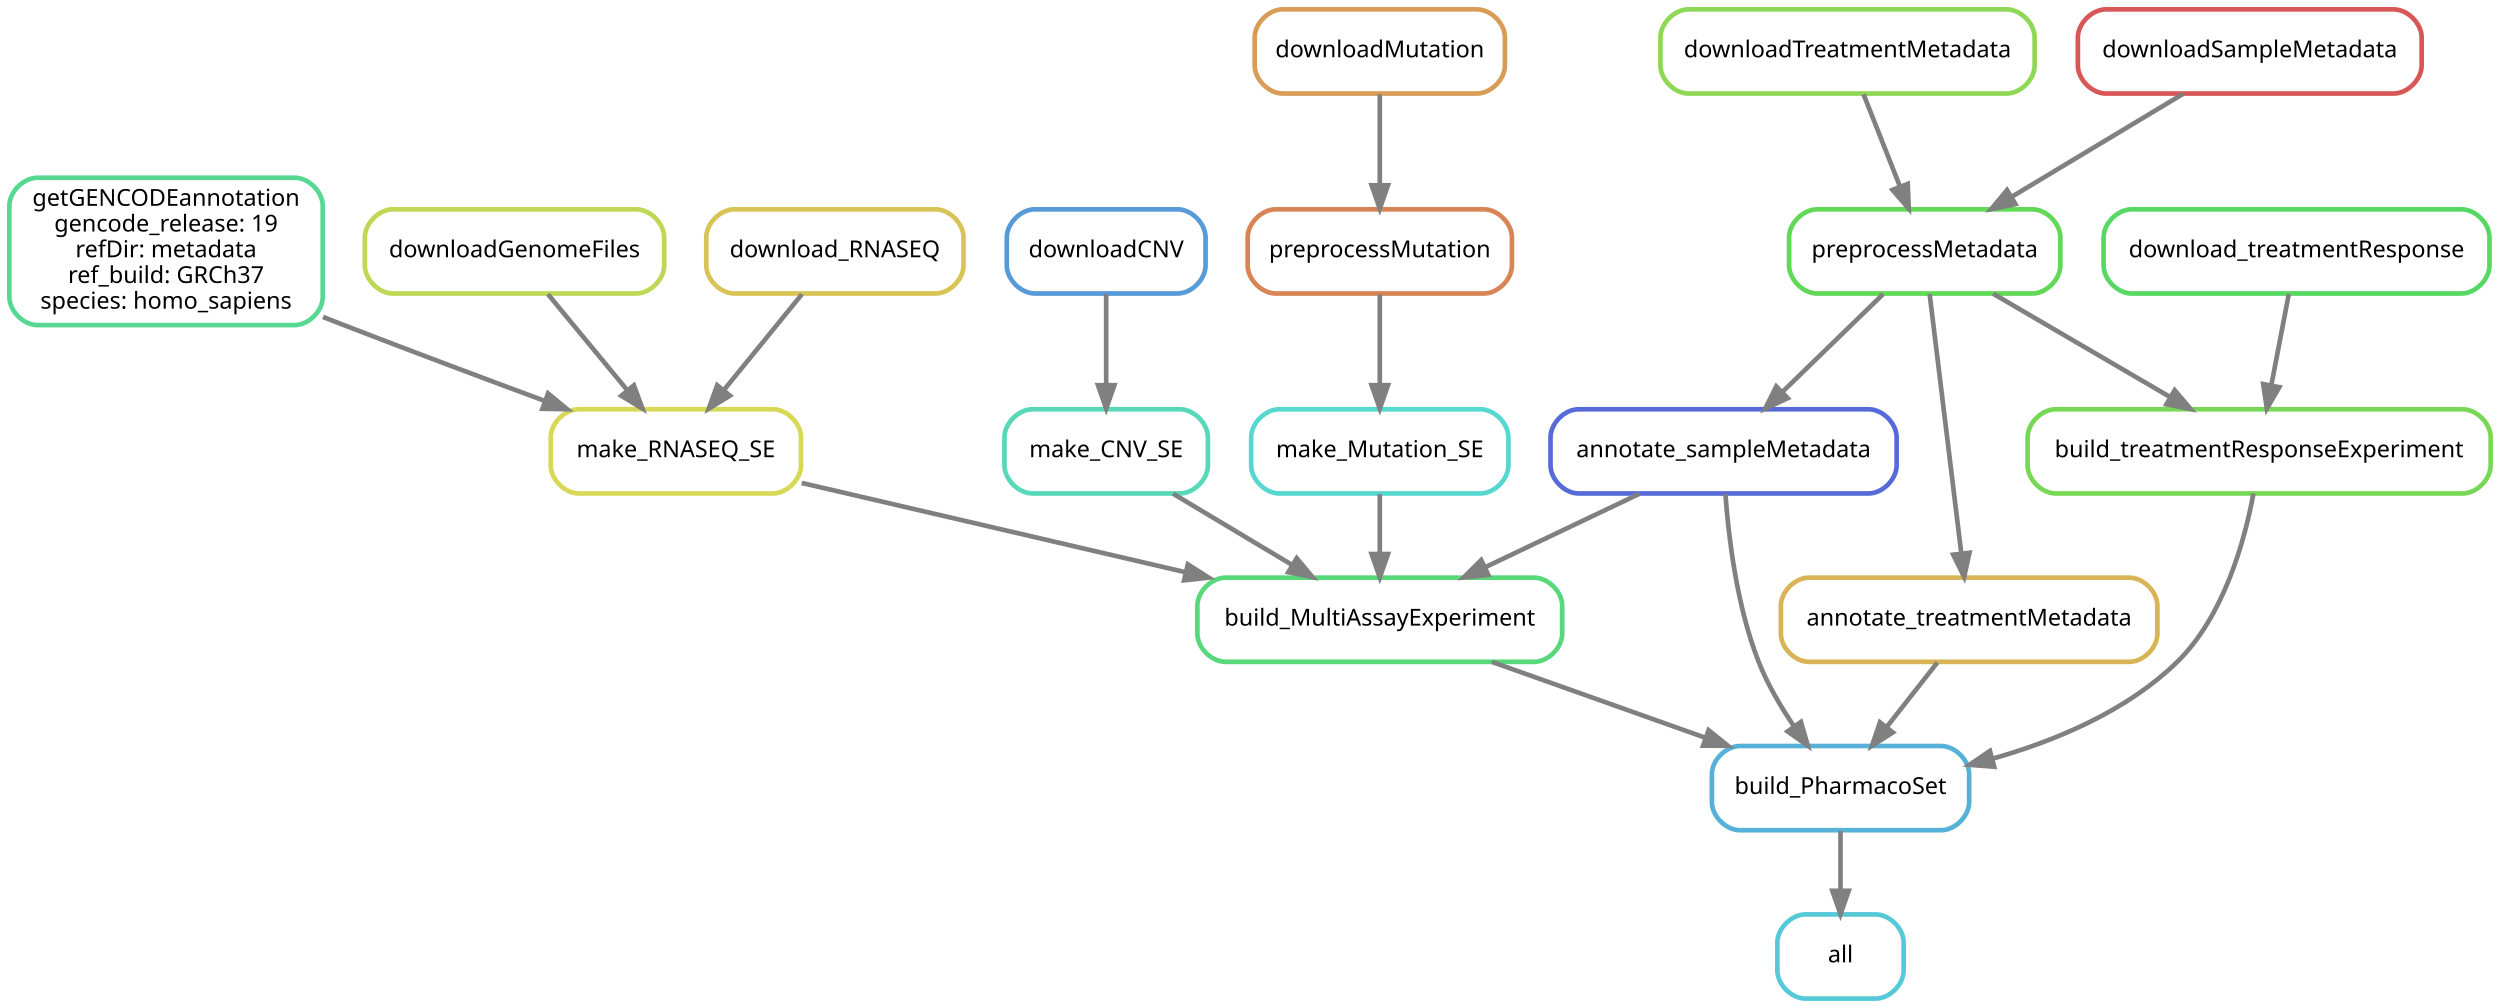
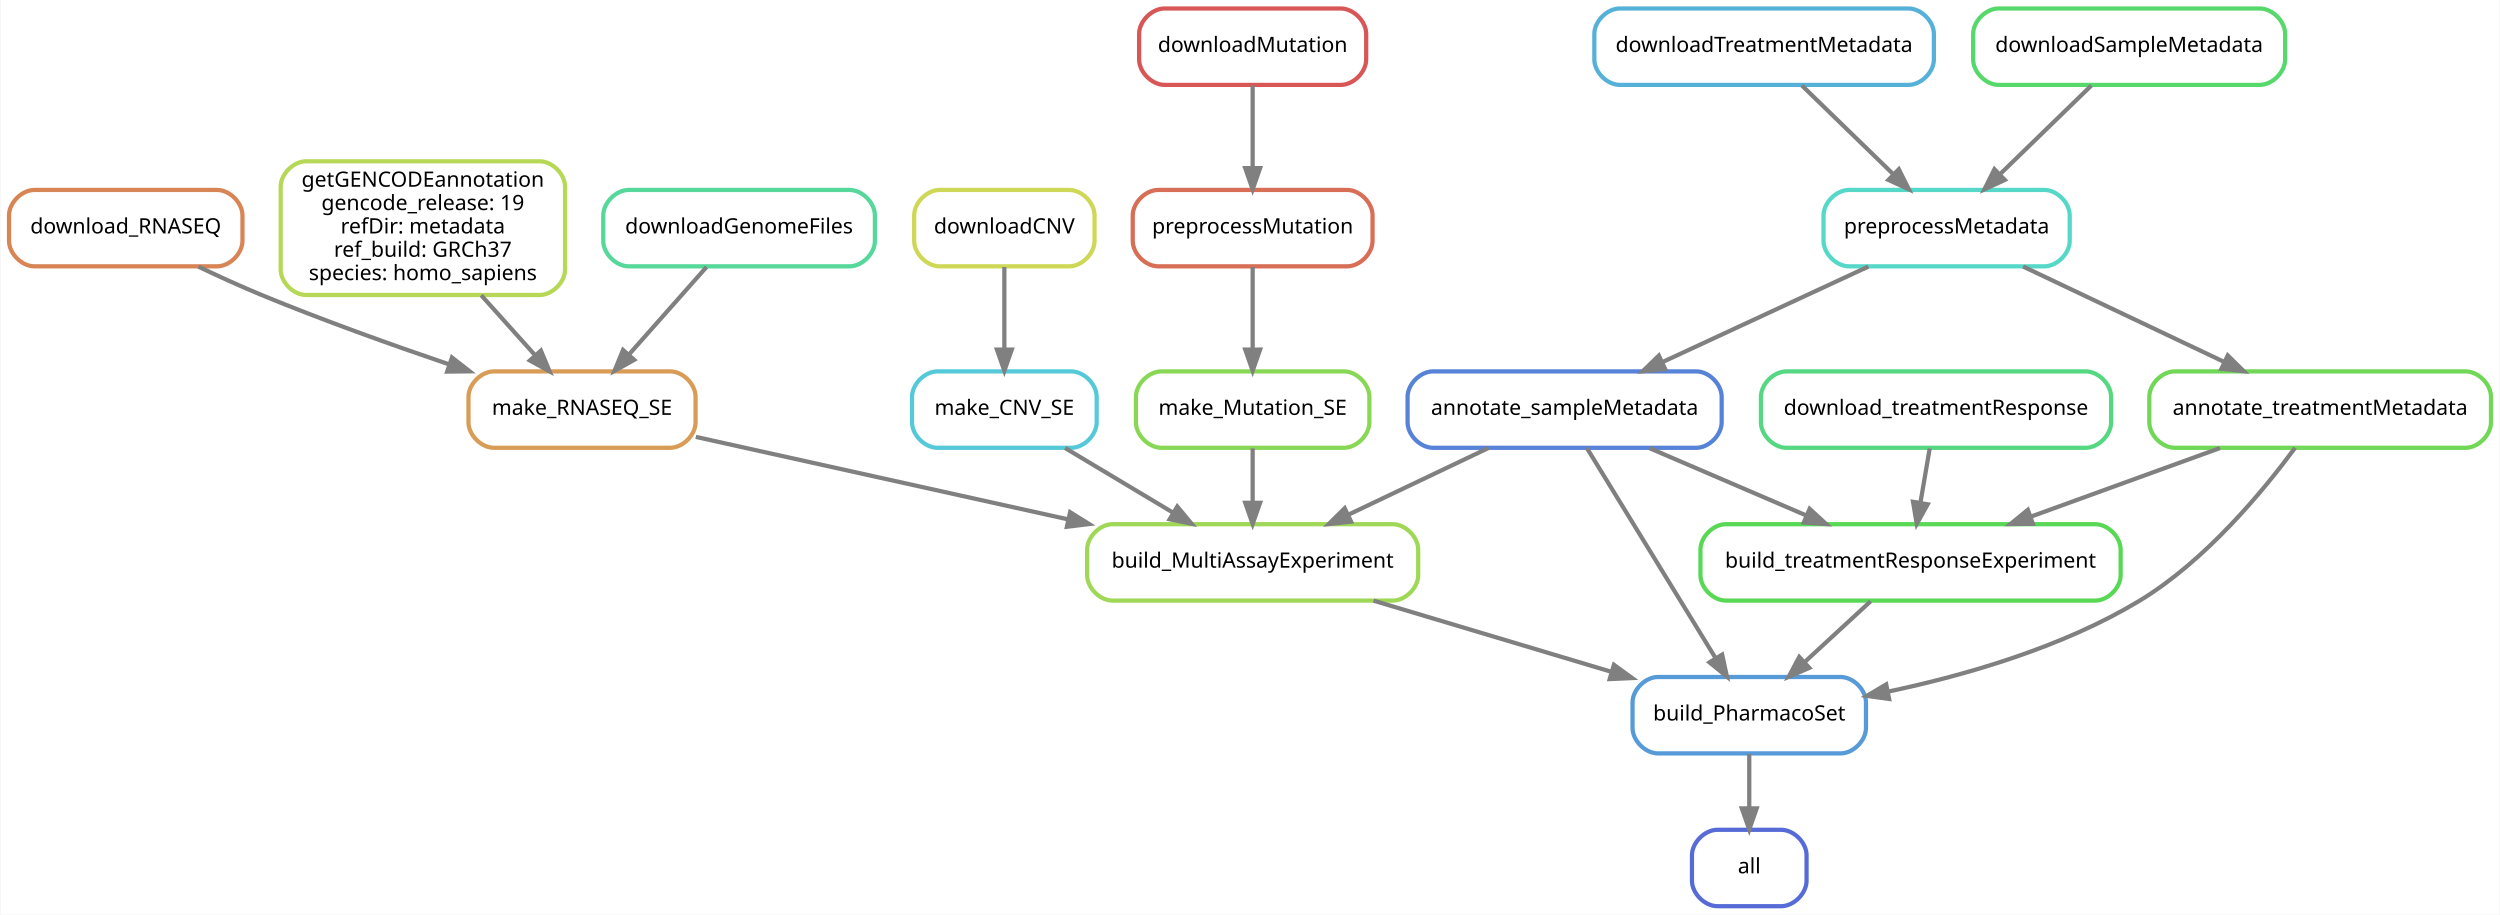
- <svg xmlns="http://www.w3.org/2000/svg" width="1069pt" height="431pt" viewBox="0.00 0.00 1069.00 431.00">
+ <svg xmlns="http://www.w3.org/2000/svg" width="1178pt" height="431pt" viewBox="0.00 0.00 1177.50 431.00">
  <g id="graph0" class="graph" transform="scale(1 1) rotate(0) translate(4 427)">
-     <polygon fill="white" stroke="transparent" points="-4,4 -4,-427 1065,-427 1065,4 -4,4" />
+     <polygon fill="white" stroke="transparent" points="-4,4 -4,-427 1173.5,-427 1173.5,4 -4,4" />
    <g id="node1" class="node">
-       <path fill="none" stroke="#56c9d8" stroke-width="2" d="M798,-36C798,-36 768,-36 768,-36 762,-36 756,-30 756,-24 756,-24 756,-12 756,-12 756,-6 762,0 768,0 768,0 798,0 798,0 804,0 810,-6 810,-12 810,-12 810,-24 810,-24 810,-30 804,-36 798,-36" />
-       <text text-anchor="middle" x="783" y="-15.5" font-family="sans" font-size="10.00">all</text>
+       <path fill="none" stroke="#566bd8" stroke-width="2" d="M835,-36C835,-36 805,-36 805,-36 799,-36 793,-30 793,-24 793,-24 793,-12 793,-12 793,-6 799,0 805,0 805,0 835,0 835,0 841,0 847,-6 847,-12 847,-12 847,-24 847,-24 847,-30 841,-36 835,-36" />
+       <text text-anchor="middle" x="820" y="-15.5" font-family="sans" font-size="10.00">all</text>
    </g>
    <g id="node2" class="node">
-       <path fill="none" stroke="#56b1d8" stroke-width="2" d="M826,-108C826,-108 740,-108 740,-108 734,-108 728,-102 728,-96 728,-96 728,-84 728,-84 728,-78 734,-72 740,-72 740,-72 826,-72 826,-72 832,-72 838,-78 838,-84 838,-84 838,-96 838,-96 838,-102 832,-108 826,-108" />
-       <text text-anchor="middle" x="783" y="-87.5" font-family="sans" font-size="10.00">build_PharmacoSet</text>
+       <path fill="none" stroke="#569ad8" stroke-width="2" d="M863,-108C863,-108 777,-108 777,-108 771,-108 765,-102 765,-96 765,-96 765,-84 765,-84 765,-78 771,-72 777,-72 777,-72 863,-72 863,-72 869,-72 875,-78 875,-84 875,-84 875,-96 875,-96 875,-102 869,-108 863,-108" />
+       <text text-anchor="middle" x="820" y="-87.5" font-family="sans" font-size="10.00">build_PharmacoSet</text>
    </g>
    <g id="edge1" class="edge">
-       <path fill="none" stroke="grey" stroke-width="2" d="M783,-71.7C783,-63.98 783,-54.71 783,-46.11" />
-       <polygon fill="grey" stroke="grey" stroke-width="2" points="786.5,-46.1 783,-36.1 779.5,-46.1 786.5,-46.1" />
+       <path fill="none" stroke="grey" stroke-width="2" d="M820,-71.7C820,-63.98 820,-54.71 820,-46.11" />
+       <polygon fill="grey" stroke="grey" stroke-width="2" points="823.5,-46.1 820,-36.1 816.5,-46.1 823.5,-46.1" />
    </g>
    <g id="node3" class="node">
-       <path fill="none" stroke="#56d87b" stroke-width="2" d="M652,-180C652,-180 520,-180 520,-180 514,-180 508,-174 508,-168 508,-168 508,-156 508,-156 508,-150 514,-144 520,-144 520,-144 652,-144 652,-144 658,-144 664,-150 664,-156 664,-156 664,-168 664,-168 664,-174 658,-180 652,-180" />
+       <path fill="none" stroke="#9fd856" stroke-width="2" d="M652,-180C652,-180 520,-180 520,-180 514,-180 508,-174 508,-168 508,-168 508,-156 508,-156 508,-150 514,-144 520,-144 520,-144 652,-144 652,-144 658,-144 664,-150 664,-156 664,-156 664,-168 664,-168 664,-174 658,-180 652,-180" />
      <text text-anchor="middle" x="586" y="-159.5" font-family="sans" font-size="10.00">build_MultiAssayExperiment</text>
    </g>
    <g id="edge2" class="edge">
-       <path fill="none" stroke="grey" stroke-width="2" d="M633.94,-143.97C661.47,-134.19 696.22,-121.84 725.24,-111.52" />
-       <polygon fill="grey" stroke="grey" stroke-width="2" points="726.59,-114.76 734.85,-108.11 724.25,-108.16 726.59,-114.76" />
+       <path fill="none" stroke="grey" stroke-width="2" d="M642.94,-143.97C676.83,-133.83 719.93,-120.94 755.12,-110.41" />
+       <polygon fill="grey" stroke="grey" stroke-width="2" points="756.24,-113.73 764.82,-107.51 754.24,-107.02 756.24,-113.73" />
    </g>
    <g id="node4" class="node">
-       <path fill="none" stroke="#d6d856" stroke-width="2" d="M326.5,-252C326.5,-252 243.5,-252 243.5,-252 237.5,-252 231.5,-246 231.5,-240 231.5,-240 231.5,-228 231.5,-228 231.5,-222 237.5,-216 243.5,-216 243.5,-216 326.5,-216 326.5,-216 332.5,-216 338.5,-222 338.5,-228 338.5,-228 338.5,-240 338.5,-240 338.5,-246 332.5,-252 326.5,-252" />
-       <text text-anchor="middle" x="285" y="-231.5" font-family="sans" font-size="10.00">make_RNASEQ_SE</text>
+       <path fill="none" stroke="#d89c56" stroke-width="2" d="M311.5,-252C311.5,-252 228.5,-252 228.5,-252 222.5,-252 216.5,-246 216.5,-240 216.5,-240 216.5,-228 216.5,-228 216.5,-222 222.5,-216 228.5,-216 228.5,-216 311.5,-216 311.5,-216 317.5,-216 323.5,-222 323.5,-228 323.5,-228 323.5,-240 323.5,-240 323.5,-246 317.5,-252 311.5,-252" />
+       <text text-anchor="middle" x="270" y="-231.5" font-family="sans" font-size="10.00">make_RNASEQ_SE</text>
    </g>
    <g id="edge6" class="edge">
-       <path fill="none" stroke="grey" stroke-width="2" d="M338.81,-220.49C384.41,-209.88 450.53,-194.51 502.91,-182.32" />
-       <polygon fill="grey" stroke="grey" stroke-width="2" points="503.92,-185.68 512.86,-180.01 502.33,-178.86 503.92,-185.68" />
+       <path fill="none" stroke="grey" stroke-width="2" d="M323.61,-221.13C371.61,-210.49 442.89,-194.7 499.05,-182.26" />
+       <polygon fill="grey" stroke="grey" stroke-width="2" points="499.99,-185.64 508.99,-180.06 498.47,-178.8 499.99,-185.64" />
    </g>
    <g id="node5" class="node">
-       <path fill="none" stroke="#d8c356" stroke-width="2" d="M396,-337.5C396,-337.5 310,-337.5 310,-337.5 304,-337.5 298,-331.5 298,-325.5 298,-325.5 298,-313.5 298,-313.5 298,-307.5 304,-301.5 310,-301.5 310,-301.5 396,-301.5 396,-301.5 402,-301.5 408,-307.5 408,-313.5 408,-313.5 408,-325.5 408,-325.5 408,-331.5 402,-337.5 396,-337.5" />
-       <text text-anchor="middle" x="353" y="-317" font-family="sans" font-size="10.00">download_RNASEQ</text>
+       <path fill="none" stroke="#d88556" stroke-width="2" d="M98,-337.5C98,-337.5 12,-337.5 12,-337.5 6,-337.5 0,-331.5 0,-325.5 0,-325.5 0,-313.5 0,-313.5 0,-307.5 6,-301.5 12,-301.5 12,-301.5 98,-301.5 98,-301.5 104,-301.5 110,-307.5 110,-313.5 110,-313.5 110,-325.5 110,-325.5 110,-331.5 104,-337.5 98,-337.5" />
+       <text text-anchor="middle" x="55" y="-317" font-family="sans" font-size="10.00">download_RNASEQ</text>
    </g>
    <g id="edge10" class="edge">
-       <path fill="none" stroke="grey" stroke-width="2" d="M338.91,-301.2C329.25,-289.33 316.27,-273.39 305.47,-260.13" />
-       <polygon fill="grey" stroke="grey" stroke-width="2" points="308.1,-257.82 299.07,-252.28 302.67,-262.24 308.1,-257.82" />
+       <path fill="none" stroke="grey" stroke-width="2" d="M89.24,-301.35C98.78,-296.8 109.21,-292.04 119,-288 147.72,-276.16 180.16,-264.55 207.59,-255.23" />
+       <polygon fill="grey" stroke="grey" stroke-width="2" points="208.71,-258.54 217.07,-252.03 206.47,-251.91 208.71,-258.54" />
    </g>
    <g id="node6" class="node">
-       <path fill="none" stroke="#56d892" stroke-width="2" d="M122,-351C122,-351 12,-351 12,-351 6,-351 0,-345 0,-339 0,-339 0,-300 0,-300 0,-294 6,-288 12,-288 12,-288 122,-288 122,-288 128,-288 134,-294 134,-300 134,-300 134,-339 134,-339 134,-345 128,-351 122,-351" />
-       <text text-anchor="middle" x="67" y="-339" font-family="sans" font-size="10.00">getGENCODEannotation</text>
-       <text text-anchor="middle" x="67" y="-328" font-family="sans" font-size="10.00">gencode_release: 19</text>
-       <text text-anchor="middle" x="67" y="-317" font-family="sans" font-size="10.00">refDir: metadata</text>
-       <text text-anchor="middle" x="67" y="-306" font-family="sans" font-size="10.00">ref_build: GRCh37</text>
-       <text text-anchor="middle" x="67" y="-295" font-family="sans" font-size="10.00">species: homo_sapiens</text>
+       <path fill="none" stroke="#b6d856" stroke-width="2" d="M250,-351C250,-351 140,-351 140,-351 134,-351 128,-345 128,-339 128,-339 128,-300 128,-300 128,-294 134,-288 140,-288 140,-288 250,-288 250,-288 256,-288 262,-294 262,-300 262,-300 262,-339 262,-339 262,-345 256,-351 250,-351" />
+       <text text-anchor="middle" x="195" y="-339" font-family="sans" font-size="10.00">getGENCODEannotation</text>
+       <text text-anchor="middle" x="195" y="-328" font-family="sans" font-size="10.00">gencode_release: 19</text>
+       <text text-anchor="middle" x="195" y="-317" font-family="sans" font-size="10.00">refDir: metadata</text>
+       <text text-anchor="middle" x="195" y="-306" font-family="sans" font-size="10.00">ref_build: GRCh37</text>
+       <text text-anchor="middle" x="195" y="-295" font-family="sans" font-size="10.00">species: homo_sapiens</text>
    </g>
    <g id="edge11" class="edge">
-       <path fill="none" stroke="grey" stroke-width="2" d="M134.1,-291.47C137.11,-290.29 140.08,-289.13 143,-288 171.3,-277.04 202.92,-265.2 229.13,-255.49" />
-       <polygon fill="grey" stroke="grey" stroke-width="2" points="230.36,-258.77 238.53,-252.02 227.93,-252.21 230.36,-258.77" />
+       <path fill="none" stroke="grey" stroke-width="2" d="M222.5,-287.88C230.82,-278.62 239.85,-268.56 247.78,-259.73" />
+       <polygon fill="grey" stroke="grey" stroke-width="2" points="250.63,-261.8 254.71,-252.03 245.42,-257.13 250.63,-261.8" />
    </g>
    <g id="node7" class="node">
-       <path fill="none" stroke="#bed856" stroke-width="2" d="M268,-337.5C268,-337.5 164,-337.5 164,-337.5 158,-337.5 152,-331.5 152,-325.5 152,-325.5 152,-313.5 152,-313.5 152,-307.5 158,-301.5 164,-301.5 164,-301.5 268,-301.5 268,-301.5 274,-301.5 280,-307.5 280,-313.5 280,-313.5 280,-325.5 280,-325.5 280,-331.5 274,-337.5 268,-337.5" />
-       <text text-anchor="middle" x="216" y="-317" font-family="sans" font-size="10.00">downloadGenomeFiles</text>
+       <path fill="none" stroke="#56d89a" stroke-width="2" d="M396,-337.5C396,-337.5 292,-337.5 292,-337.5 286,-337.5 280,-331.5 280,-325.5 280,-325.5 280,-313.5 280,-313.5 280,-307.5 286,-301.5 292,-301.5 292,-301.5 396,-301.5 396,-301.5 402,-301.5 408,-307.5 408,-313.5 408,-313.5 408,-325.5 408,-325.5 408,-331.5 402,-337.5 396,-337.5" />
+       <text text-anchor="middle" x="344" y="-317" font-family="sans" font-size="10.00">downloadGenomeFiles</text>
    </g>
    <g id="edge12" class="edge">
-       <path fill="none" stroke="grey" stroke-width="2" d="M230.3,-301.2C240.1,-289.33 253.27,-273.39 264.23,-260.13" />
-       <polygon fill="grey" stroke="grey" stroke-width="2" points="267.05,-262.22 270.72,-252.28 261.65,-257.76 267.05,-262.22" />
+       <path fill="none" stroke="grey" stroke-width="2" d="M328.67,-301.2C318.15,-289.33 304.03,-273.39 292.27,-260.13" />
+       <polygon fill="grey" stroke="grey" stroke-width="2" points="294.57,-257.44 285.31,-252.28 289.33,-262.08 294.57,-257.44" />
    </g>
    <g id="node8" class="node">
-       <path fill="none" stroke="#56d8b9" stroke-width="2" d="M500.5,-252C500.5,-252 437.5,-252 437.5,-252 431.5,-252 425.5,-246 425.5,-240 425.5,-240 425.5,-228 425.5,-228 425.5,-222 431.5,-216 437.5,-216 437.5,-216 500.5,-216 500.5,-216 506.5,-216 512.5,-222 512.5,-228 512.5,-228 512.5,-240 512.5,-240 512.5,-246 506.5,-252 500.5,-252" />
+       <path fill="none" stroke="#56c9d8" stroke-width="2" d="M500.5,-252C500.5,-252 437.5,-252 437.5,-252 431.5,-252 425.5,-246 425.5,-240 425.5,-240 425.5,-228 425.5,-228 425.5,-222 431.5,-216 437.5,-216 437.5,-216 500.5,-216 500.5,-216 506.5,-216 512.5,-222 512.5,-228 512.5,-228 512.5,-240 512.5,-240 512.5,-246 506.5,-252 500.5,-252" />
      <text text-anchor="middle" x="469" y="-231.5" font-family="sans" font-size="10.00">make_CNV_SE</text>
    </g>
    <g id="edge7" class="edge">
      <path fill="none" stroke="grey" stroke-width="2" d="M497.62,-215.88C512.92,-206.72 531.94,-195.34 548.42,-185.48" />
      <polygon fill="grey" stroke="grey" stroke-width="2" points="550.48,-188.33 557.27,-180.19 546.89,-182.32 550.48,-188.33" />
    </g>
    <g id="node9" class="node">
-       <path fill="none" stroke="#569ad8" stroke-width="2" d="M499.5,-337.5C499.5,-337.5 438.5,-337.5 438.5,-337.5 432.5,-337.5 426.5,-331.5 426.5,-325.5 426.5,-325.5 426.5,-313.5 426.5,-313.5 426.5,-307.5 432.5,-301.5 438.5,-301.5 438.5,-301.5 499.5,-301.5 499.5,-301.5 505.5,-301.5 511.5,-307.5 511.5,-313.5 511.5,-313.5 511.5,-325.5 511.5,-325.5 511.5,-331.5 505.5,-337.5 499.5,-337.5" />
+       <path fill="none" stroke="#ced856" stroke-width="2" d="M499.5,-337.5C499.5,-337.5 438.5,-337.5 438.5,-337.5 432.5,-337.5 426.5,-331.5 426.5,-325.5 426.5,-325.5 426.5,-313.5 426.5,-313.5 426.5,-307.5 432.5,-301.5 438.5,-301.5 438.5,-301.5 499.5,-301.5 499.5,-301.5 505.5,-301.5 511.5,-307.5 511.5,-313.5 511.5,-313.5 511.5,-325.5 511.5,-325.5 511.5,-331.5 505.5,-337.5 499.5,-337.5" />
      <text text-anchor="middle" x="469" y="-317" font-family="sans" font-size="10.00">downloadCNV</text>
    </g>
    <g id="edge13" class="edge">
      <path fill="none" stroke="grey" stroke-width="2" d="M469,-301.2C469,-290 469,-275.19 469,-262.41" />
      <polygon fill="grey" stroke="grey" stroke-width="2" points="472.5,-262.28 469,-252.28 465.5,-262.28 472.5,-262.28" />
    </g>
    <g id="node10" class="node">
-       <path fill="none" stroke="#56d8d0" stroke-width="2" d="M629,-252C629,-252 543,-252 543,-252 537,-252 531,-246 531,-240 531,-240 531,-228 531,-228 531,-222 537,-216 543,-216 543,-216 629,-216 629,-216 635,-216 641,-222 641,-228 641,-228 641,-240 641,-240 641,-246 635,-252 629,-252" />
+       <path fill="none" stroke="#88d856" stroke-width="2" d="M629,-252C629,-252 543,-252 543,-252 537,-252 531,-246 531,-240 531,-240 531,-228 531,-228 531,-222 537,-216 543,-216 543,-216 629,-216 629,-216 635,-216 641,-222 641,-228 641,-228 641,-240 641,-240 641,-246 635,-252 629,-252" />
      <text text-anchor="middle" x="586" y="-231.5" font-family="sans" font-size="10.00">make_Mutation_SE</text>
    </g>
    <g id="edge8" class="edge">
      <path fill="none" stroke="grey" stroke-width="2" d="M586,-215.7C586,-207.98 586,-198.71 586,-190.11" />
      <polygon fill="grey" stroke="grey" stroke-width="2" points="589.5,-190.1 586,-180.1 582.5,-190.1 589.5,-190.1" />
    </g>
    <g id="node11" class="node">
-       <path fill="none" stroke="#d88556" stroke-width="2" d="M630.5,-337.5C630.5,-337.5 541.5,-337.5 541.5,-337.5 535.5,-337.5 529.5,-331.5 529.5,-325.5 529.5,-325.5 529.5,-313.5 529.5,-313.5 529.5,-307.5 535.5,-301.5 541.5,-301.5 541.5,-301.5 630.5,-301.5 630.5,-301.5 636.5,-301.5 642.5,-307.5 642.5,-313.5 642.5,-313.5 642.5,-325.5 642.5,-325.5 642.5,-331.5 636.5,-337.5 630.5,-337.5" />
+       <path fill="none" stroke="#d86e56" stroke-width="2" d="M630.5,-337.5C630.5,-337.5 541.5,-337.5 541.5,-337.5 535.5,-337.5 529.5,-331.5 529.5,-325.5 529.5,-325.5 529.5,-313.5 529.5,-313.5 529.5,-307.5 535.5,-301.5 541.5,-301.5 541.5,-301.5 630.5,-301.5 630.5,-301.5 636.5,-301.5 642.5,-307.5 642.5,-313.5 642.5,-313.5 642.5,-325.5 642.5,-325.5 642.5,-331.5 636.5,-337.5 630.5,-337.5" />
      <text text-anchor="middle" x="586" y="-317" font-family="sans" font-size="10.00">preprocessMutation</text>
    </g>
    <g id="edge14" class="edge">
      <path fill="none" stroke="grey" stroke-width="2" d="M586,-301.2C586,-290 586,-275.19 586,-262.41" />
      <polygon fill="grey" stroke="grey" stroke-width="2" points="589.5,-262.28 586,-252.28 582.5,-262.28 589.5,-262.28" />
    </g>
    <g id="node12" class="node">
-       <path fill="none" stroke="#d89c56" stroke-width="2" d="M627.5,-423C627.5,-423 544.5,-423 544.5,-423 538.5,-423 532.5,-417 532.5,-411 532.5,-411 532.5,-399 532.5,-399 532.5,-393 538.5,-387 544.5,-387 544.5,-387 627.5,-387 627.5,-387 633.5,-387 639.5,-393 639.5,-399 639.5,-399 639.5,-411 639.5,-411 639.5,-417 633.5,-423 627.5,-423" />
+       <path fill="none" stroke="#d85656" stroke-width="2" d="M627.5,-423C627.5,-423 544.5,-423 544.5,-423 538.5,-423 532.5,-417 532.5,-411 532.5,-411 532.5,-399 532.5,-399 532.5,-393 538.5,-387 544.5,-387 544.5,-387 627.5,-387 627.5,-387 633.5,-387 639.5,-393 639.5,-399 639.5,-399 639.5,-411 639.5,-411 639.5,-417 633.5,-423 627.5,-423" />
      <text text-anchor="middle" x="586" y="-402.5" font-family="sans" font-size="10.00">downloadMutation</text>
    </g>
    <g id="edge15" class="edge">
      <path fill="none" stroke="grey" stroke-width="2" d="M586,-386.7C586,-375.5 586,-360.69 586,-347.91" />
      <polygon fill="grey" stroke="grey" stroke-width="2" points="589.5,-347.78 586,-337.78 582.5,-347.78 589.5,-347.78" />
    </g>
    <g id="node13" class="node">
-       <path fill="none" stroke="#566bd8" stroke-width="2" d="M795,-252C795,-252 671,-252 671,-252 665,-252 659,-246 659,-240 659,-240 659,-228 659,-228 659,-222 665,-216 671,-216 671,-216 795,-216 795,-216 801,-216 807,-222 807,-228 807,-228 807,-240 807,-240 807,-246 801,-252 795,-252" />
+       <path fill="none" stroke="#5682d8" stroke-width="2" d="M795,-252C795,-252 671,-252 671,-252 665,-252 659,-246 659,-240 659,-240 659,-228 659,-228 659,-222 665,-216 671,-216 671,-216 795,-216 795,-216 801,-216 807,-222 807,-228 807,-228 807,-240 807,-240 807,-246 801,-252 795,-252" />
      <text text-anchor="middle" x="733" y="-231.5" font-family="sans" font-size="10.00">annotate_sampleMetadata</text>
    </g>
    <g id="edge5" class="edge">
-       <path fill="none" stroke="grey" stroke-width="2" d="M733.79,-215.71C735.12,-197.35 738.64,-167.76 748,-144 751.78,-134.41 757.47,-124.75 763.17,-116.36" />
-       <polygon fill="grey" stroke="grey" stroke-width="2" points="766.08,-118.3 769.03,-108.12 760.38,-114.24 766.08,-118.3" />
+       <path fill="none" stroke="grey" stroke-width="2" d="M743.49,-215.87C758.58,-191.24 786.52,-145.64 804.14,-116.88" />
+       <polygon fill="grey" stroke="grey" stroke-width="2" points="807.23,-118.54 809.47,-108.19 801.26,-114.89 807.23,-118.54" />
    </g>
    <g id="edge9" class="edge">
      <path fill="none" stroke="grey" stroke-width="2" d="M697.04,-215.88C677.12,-206.39 652.18,-194.51 630.98,-184.42" />
      <polygon fill="grey" stroke="grey" stroke-width="2" points="632.38,-181.21 621.84,-180.07 629.37,-187.53 632.38,-181.21" />
    </g>
+     <g id="node17" class="node">
+       <path fill="none" stroke="#59d856" stroke-width="2" d="M983,-180C983,-180 809,-180 809,-180 803,-180 797,-174 797,-168 797,-168 797,-156 797,-156 797,-150 803,-144 809,-144 809,-144 983,-144 983,-144 989,-144 995,-150 995,-156 995,-156 995,-168 995,-168 995,-174 989,-180 983,-180" />
+       <text text-anchor="middle" x="896" y="-159.5" font-family="sans" font-size="10.00">build_treatmentResponseExperiment</text>
+     </g>
+     <g id="edge21" class="edge">
+       <path fill="none" stroke="grey" stroke-width="2" d="M772.87,-215.88C795.16,-206.31 823.12,-194.3 846.76,-184.15" />
+       <polygon fill="grey" stroke="grey" stroke-width="2" points="848.45,-187.23 856.26,-180.07 845.69,-180.8 848.45,-187.23" />
+     </g>
    <g id="node14" class="node">
-       <path fill="none" stroke="#61d856" stroke-width="2" d="M865,-337.5C865,-337.5 773,-337.5 773,-337.5 767,-337.5 761,-331.5 761,-325.5 761,-325.5 761,-313.5 761,-313.5 761,-307.5 767,-301.5 773,-301.5 773,-301.5 865,-301.5 865,-301.5 871,-301.5 877,-307.5 877,-313.5 877,-313.5 877,-325.5 877,-325.5 877,-331.5 871,-337.5 865,-337.5" />
-       <text text-anchor="middle" x="819" y="-317" font-family="sans" font-size="10.00">preprocessMetadata</text>
+       <path fill="none" stroke="#56d8c9" stroke-width="2" d="M959,-337.5C959,-337.5 867,-337.5 867,-337.5 861,-337.5 855,-331.5 855,-325.5 855,-325.5 855,-313.5 855,-313.5 855,-307.5 861,-301.5 867,-301.5 867,-301.5 959,-301.5 959,-301.5 965,-301.5 971,-307.5 971,-313.5 971,-313.5 971,-325.5 971,-325.5 971,-331.5 965,-337.5 959,-337.5" />
+       <text text-anchor="middle" x="913" y="-317" font-family="sans" font-size="10.00">preprocessMetadata</text>
    </g>
    <g id="edge16" class="edge">
-       <path fill="none" stroke="grey" stroke-width="2" d="M801.18,-301.2C788.73,-289.11 771.92,-272.79 758.11,-259.38" />
-       <polygon fill="grey" stroke="grey" stroke-width="2" points="760.41,-256.73 750.8,-252.28 755.53,-261.76 760.41,-256.73" />
+       <path fill="none" stroke="grey" stroke-width="2" d="M876.14,-301.4C848.11,-288.4 809.37,-270.43 779.26,-256.46" />
+       <polygon fill="grey" stroke="grey" stroke-width="2" points="780.36,-253.11 769.81,-252.08 777.41,-259.46 780.36,-253.11" />
    </g>
-     <g id="node17" class="node">
-       <path fill="none" stroke="#78d856" stroke-width="2" d="M1049,-252C1049,-252 875,-252 875,-252 869,-252 863,-246 863,-240 863,-240 863,-228 863,-228 863,-222 869,-216 875,-216 875,-216 1049,-216 1049,-216 1055,-216 1061,-222 1061,-228 1061,-228 1061,-240 1061,-240 1061,-246 1055,-252 1049,-252" />
-       <text text-anchor="middle" x="962" y="-231.5" font-family="sans" font-size="10.00">build_treatmentResponseExperiment</text>
+     <g id="node19" class="node">
+       <path fill="none" stroke="#70d856" stroke-width="2" d="M1157.5,-252C1157.5,-252 1020.5,-252 1020.5,-252 1014.5,-252 1008.5,-246 1008.5,-240 1008.5,-240 1008.5,-228 1008.5,-228 1008.5,-222 1014.5,-216 1020.5,-216 1020.5,-216 1157.5,-216 1157.5,-216 1163.5,-216 1169.5,-222 1169.5,-228 1169.5,-228 1169.5,-240 1169.5,-240 1169.5,-246 1163.5,-252 1157.5,-252" />
+       <text text-anchor="middle" x="1089" y="-231.5" font-family="sans" font-size="10.00">annotate_treatmentMetadata</text>
+     </g>
+     <g id="edge22" class="edge">
+       <path fill="none" stroke="grey" stroke-width="2" d="M949.04,-301.4C976.45,-288.4 1014.33,-270.43 1043.77,-256.46" />
+       <polygon fill="grey" stroke="grey" stroke-width="2" points="1045.47,-259.52 1053.01,-252.08 1042.47,-253.2 1045.47,-259.52" />
+     </g>
+     <g id="node15" class="node">
+       <path fill="none" stroke="#56d86b" stroke-width="2" d="M1060.5,-423C1060.5,-423 937.5,-423 937.5,-423 931.5,-423 925.5,-417 925.5,-411 925.5,-411 925.5,-399 925.5,-399 925.5,-393 931.5,-387 937.5,-387 937.5,-387 1060.5,-387 1060.5,-387 1066.5,-387 1072.5,-393 1072.5,-399 1072.5,-399 1072.5,-411 1072.5,-411 1072.5,-417 1066.5,-423 1060.5,-423" />
+       <text text-anchor="middle" x="999" y="-402.5" font-family="sans" font-size="10.00">downloadSampleMetadata</text>
+     </g>
+     <g id="edge17" class="edge">
+       <path fill="none" stroke="grey" stroke-width="2" d="M981.18,-386.7C968.73,-374.61 951.92,-358.29 938.11,-344.88" />
+       <polygon fill="grey" stroke="grey" stroke-width="2" points="940.41,-342.23 930.8,-337.78 935.53,-347.26 940.41,-342.23" />
+     </g>
+     <g id="node16" class="node">
+       <path fill="none" stroke="#56b1d8" stroke-width="2" d="M895,-423C895,-423 759,-423 759,-423 753,-423 747,-417 747,-411 747,-411 747,-399 747,-399 747,-393 753,-387 759,-387 759,-387 895,-387 895,-387 901,-387 907,-393 907,-399 907,-399 907,-411 907,-411 907,-417 901,-423 895,-423" />
+       <text text-anchor="middle" x="827" y="-402.5" font-family="sans" font-size="10.00">downloadTreatmentMetadata</text>
+     </g>
+     <g id="edge18" class="edge">
+       <path fill="none" stroke="grey" stroke-width="2" d="M844.82,-386.7C857.27,-374.61 874.08,-358.29 887.89,-344.88" />
+       <polygon fill="grey" stroke="grey" stroke-width="2" points="890.47,-347.26 895.2,-337.78 885.59,-342.23 890.47,-347.26" />
+     </g>
+     <g id="edge3" class="edge">
+       <path fill="none" stroke="grey" stroke-width="2" d="M877.21,-143.7C867.83,-135.05 856.32,-124.45 846.09,-115.03" />
+       <polygon fill="grey" stroke="grey" stroke-width="2" points="848.3,-112.3 838.57,-108.1 843.55,-117.45 848.3,-112.3" />
+     </g>
+     <g id="node18" class="node">
+       <path fill="none" stroke="#56d882" stroke-width="2" d="M978.5,-252C978.5,-252 837.5,-252 837.5,-252 831.5,-252 825.5,-246 825.5,-240 825.5,-240 825.5,-228 825.5,-228 825.5,-222 831.5,-216 837.5,-216 837.5,-216 978.5,-216 978.5,-216 984.5,-216 990.5,-222 990.5,-228 990.5,-228 990.5,-240 990.5,-240 990.5,-246 984.5,-252 978.5,-252" />
+       <text text-anchor="middle" x="908" y="-231.5" font-family="sans" font-size="10.00">download_treatmentResponse</text>
+     </g>
+     <g id="edge19" class="edge">
+       <path fill="none" stroke="grey" stroke-width="2" d="M905.03,-215.7C903.71,-207.98 902.12,-198.71 900.65,-190.11" />
+       <polygon fill="grey" stroke="grey" stroke-width="2" points="904.07,-189.37 898.93,-180.1 897.17,-190.55 904.07,-189.37" />
+     </g>
+     <g id="edge4" class="edge">
+       <path fill="none" stroke="grey" stroke-width="2" d="M1077.19,-215.99C1062.36,-195.89 1035.07,-162.81 1004,-144 967.87,-122.12 922.28,-108.91 885.52,-101.14" />
+       <polygon fill="grey" stroke="grey" stroke-width="2" points="885.9,-97.65 875.4,-99.1 884.51,-104.51 885.9,-97.65" />
    </g>
    <g id="edge20" class="edge">
-       <path fill="none" stroke="grey" stroke-width="2" d="M848.28,-301.4C870.16,-288.62 900.27,-271.05 924,-257.19" />
-       <polygon fill="grey" stroke="grey" stroke-width="2" points="925.89,-260.14 932.76,-252.08 922.36,-254.1 925.89,-260.14" />
-     </g>
-     <g id="node19" class="node">
-       <path fill="none" stroke="#d8b456" stroke-width="2" d="M906.5,-180C906.5,-180 769.5,-180 769.5,-180 763.5,-180 757.5,-174 757.5,-168 757.5,-168 757.5,-156 757.5,-156 757.5,-150 763.5,-144 769.5,-144 769.5,-144 906.5,-144 906.5,-144 912.5,-144 918.5,-150 918.5,-156 918.5,-156 918.5,-168 918.5,-168 918.5,-174 912.5,-180 906.5,-180" />
-       <text text-anchor="middle" x="838" y="-159.5" font-family="sans" font-size="10.00">annotate_treatmentMetadata</text>
-     </g>
-     <g id="edge21" class="edge">
-       <path fill="none" stroke="grey" stroke-width="2" d="M821.11,-301.26C824.39,-274.41 830.75,-222.35 834.66,-190.34" />
-       <polygon fill="grey" stroke="grey" stroke-width="2" points="838.15,-190.66 835.88,-180.31 831.2,-189.81 838.15,-190.66" />
-     </g>
-     <g id="node15" class="node">
-       <path fill="none" stroke="#d85656" stroke-width="2" d="M1019.5,-423C1019.5,-423 896.5,-423 896.5,-423 890.5,-423 884.5,-417 884.5,-411 884.5,-411 884.5,-399 884.5,-399 884.5,-393 890.5,-387 896.5,-387 896.5,-387 1019.5,-387 1019.5,-387 1025.5,-387 1031.5,-393 1031.5,-399 1031.5,-399 1031.5,-411 1031.5,-411 1031.5,-417 1025.5,-423 1019.5,-423" />
-       <text text-anchor="middle" x="958" y="-402.5" font-family="sans" font-size="10.00">downloadSampleMetadata</text>
-     </g>
-     <g id="edge17" class="edge">
-       <path fill="none" stroke="grey" stroke-width="2" d="M929.54,-386.9C908.36,-374.18 879.27,-356.7 856.24,-342.87" />
-       <polygon fill="grey" stroke="grey" stroke-width="2" points="857.8,-339.73 847.43,-337.58 854.2,-345.73 857.8,-339.73" />
-     </g>
-     <g id="node16" class="node">
-       <path fill="none" stroke="#8fd856" stroke-width="2" d="M854,-423C854,-423 718,-423 718,-423 712,-423 706,-417 706,-411 706,-411 706,-399 706,-399 706,-393 712,-387 718,-387 718,-387 854,-387 854,-387 860,-387 866,-393 866,-399 866,-399 866,-411 866,-411 866,-417 860,-423 854,-423" />
-       <text text-anchor="middle" x="786" y="-402.5" font-family="sans" font-size="10.00">downloadTreatmentMetadata</text>
-     </g>
-     <g id="edge18" class="edge">
-       <path fill="none" stroke="grey" stroke-width="2" d="M792.84,-386.7C797.35,-375.28 803.35,-360.09 808.47,-347.14" />
-       <polygon fill="grey" stroke="grey" stroke-width="2" points="811.75,-348.37 812.17,-337.78 805.24,-345.79 811.75,-348.37" />
-     </g>
-     <g id="edge3" class="edge">
-       <path fill="none" stroke="grey" stroke-width="2" d="M959.57,-215.95C955.89,-196.12 947.06,-163.62 927,-144 905.63,-123.1 875.32,-110.33 848.02,-102.59" />
-       <polygon fill="grey" stroke="grey" stroke-width="2" points="848.69,-99.15 838.12,-99.96 846.89,-105.91 848.69,-99.15" />
-     </g>
-     <g id="node18" class="node">
-       <path fill="none" stroke="#56d863" stroke-width="2" d="M1048.5,-337.5C1048.5,-337.5 907.5,-337.5 907.5,-337.5 901.5,-337.5 895.5,-331.5 895.5,-325.5 895.5,-325.5 895.5,-313.5 895.5,-313.5 895.5,-307.5 901.5,-301.5 907.5,-301.5 907.5,-301.5 1048.5,-301.5 1048.5,-301.5 1054.5,-301.5 1060.5,-307.5 1060.5,-313.5 1060.5,-313.5 1060.5,-325.5 1060.5,-325.5 1060.5,-331.5 1054.5,-337.5 1048.5,-337.5" />
-       <text text-anchor="middle" x="978" y="-317" font-family="sans" font-size="10.00">download_treatmentResponse</text>
-     </g>
-     <g id="edge19" class="edge">
-       <path fill="none" stroke="grey" stroke-width="2" d="M974.68,-301.2C972.54,-290 969.7,-275.19 967.25,-262.41" />
-       <polygon fill="grey" stroke="grey" stroke-width="2" points="970.63,-261.44 965.31,-252.28 963.76,-262.76 970.63,-261.44" />
-     </g>
-     <g id="edge4" class="edge">
-       <path fill="none" stroke="grey" stroke-width="2" d="M824.4,-143.7C817.88,-135.39 809.93,-125.28 802.75,-116.14" />
-       <polygon fill="grey" stroke="grey" stroke-width="2" points="805.37,-113.81 796.44,-108.1 799.87,-118.13 805.37,-113.81" />
+       <path fill="none" stroke="grey" stroke-width="2" d="M1041.79,-215.88C1014.93,-206.14 981.12,-193.87 952.82,-183.61" />
+       <polygon fill="grey" stroke="grey" stroke-width="2" points="953.65,-180.19 943.06,-180.07 951.27,-186.77 953.65,-180.19" />
    </g>
  </g>
</svg>
